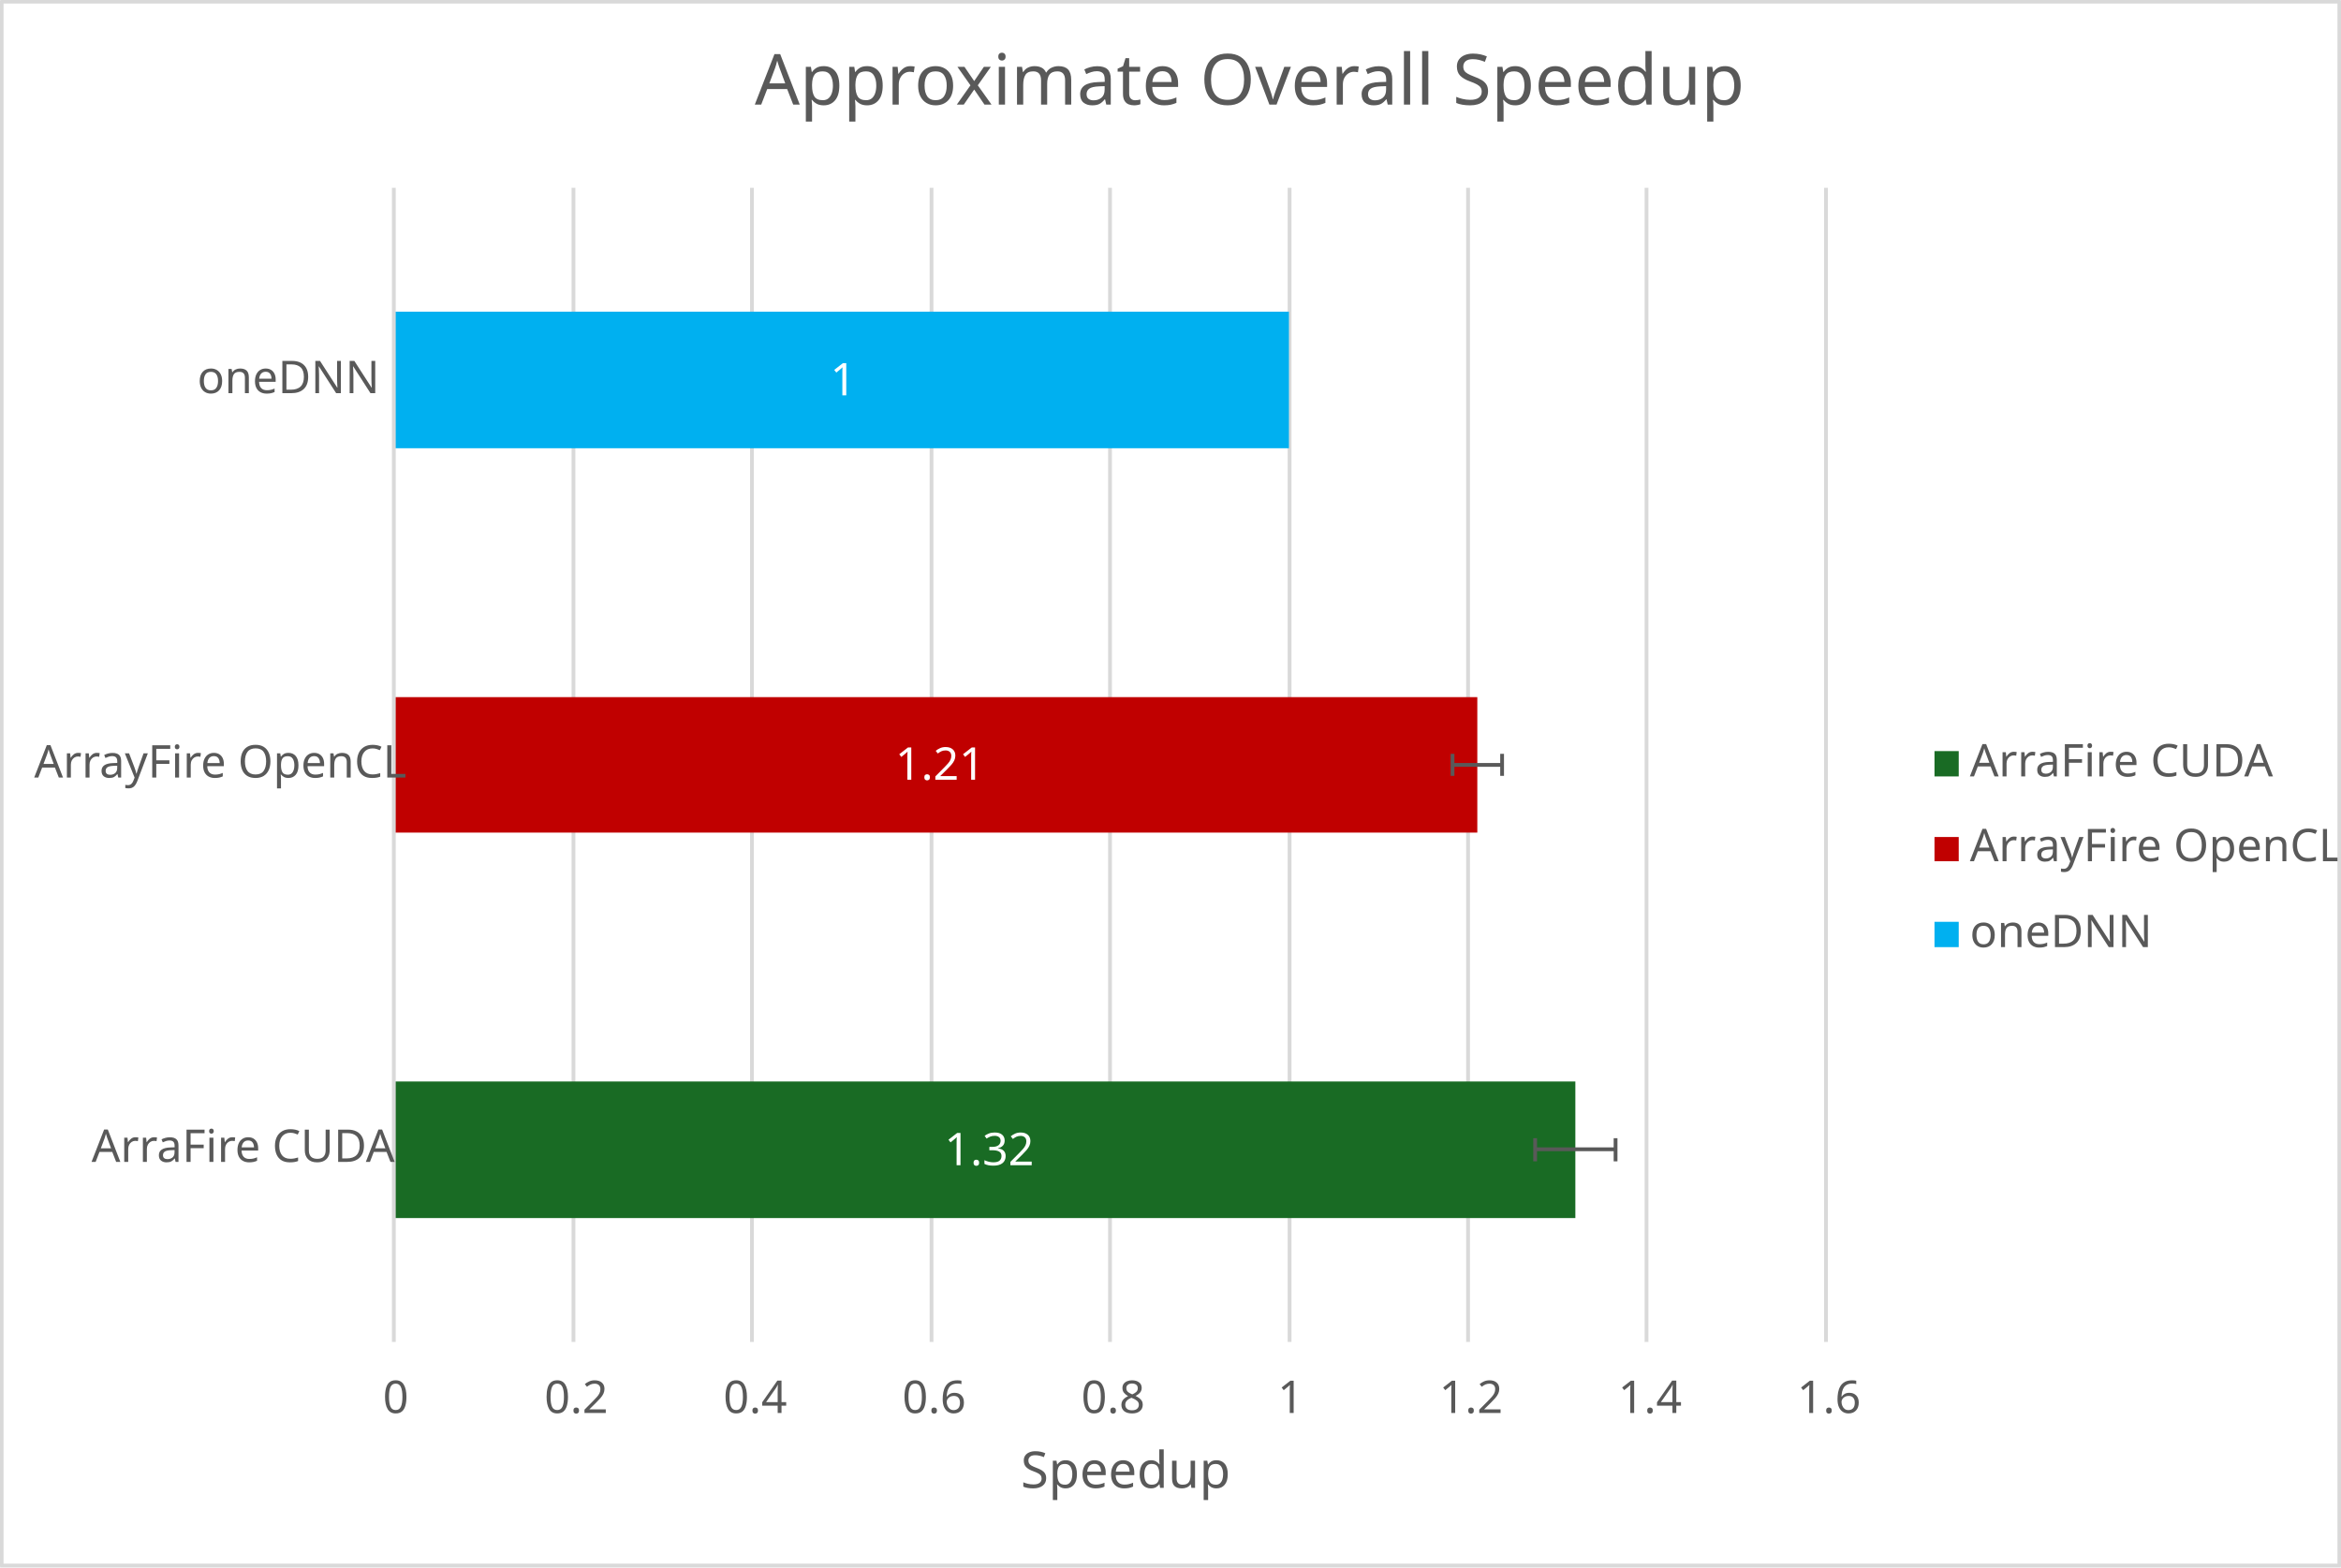
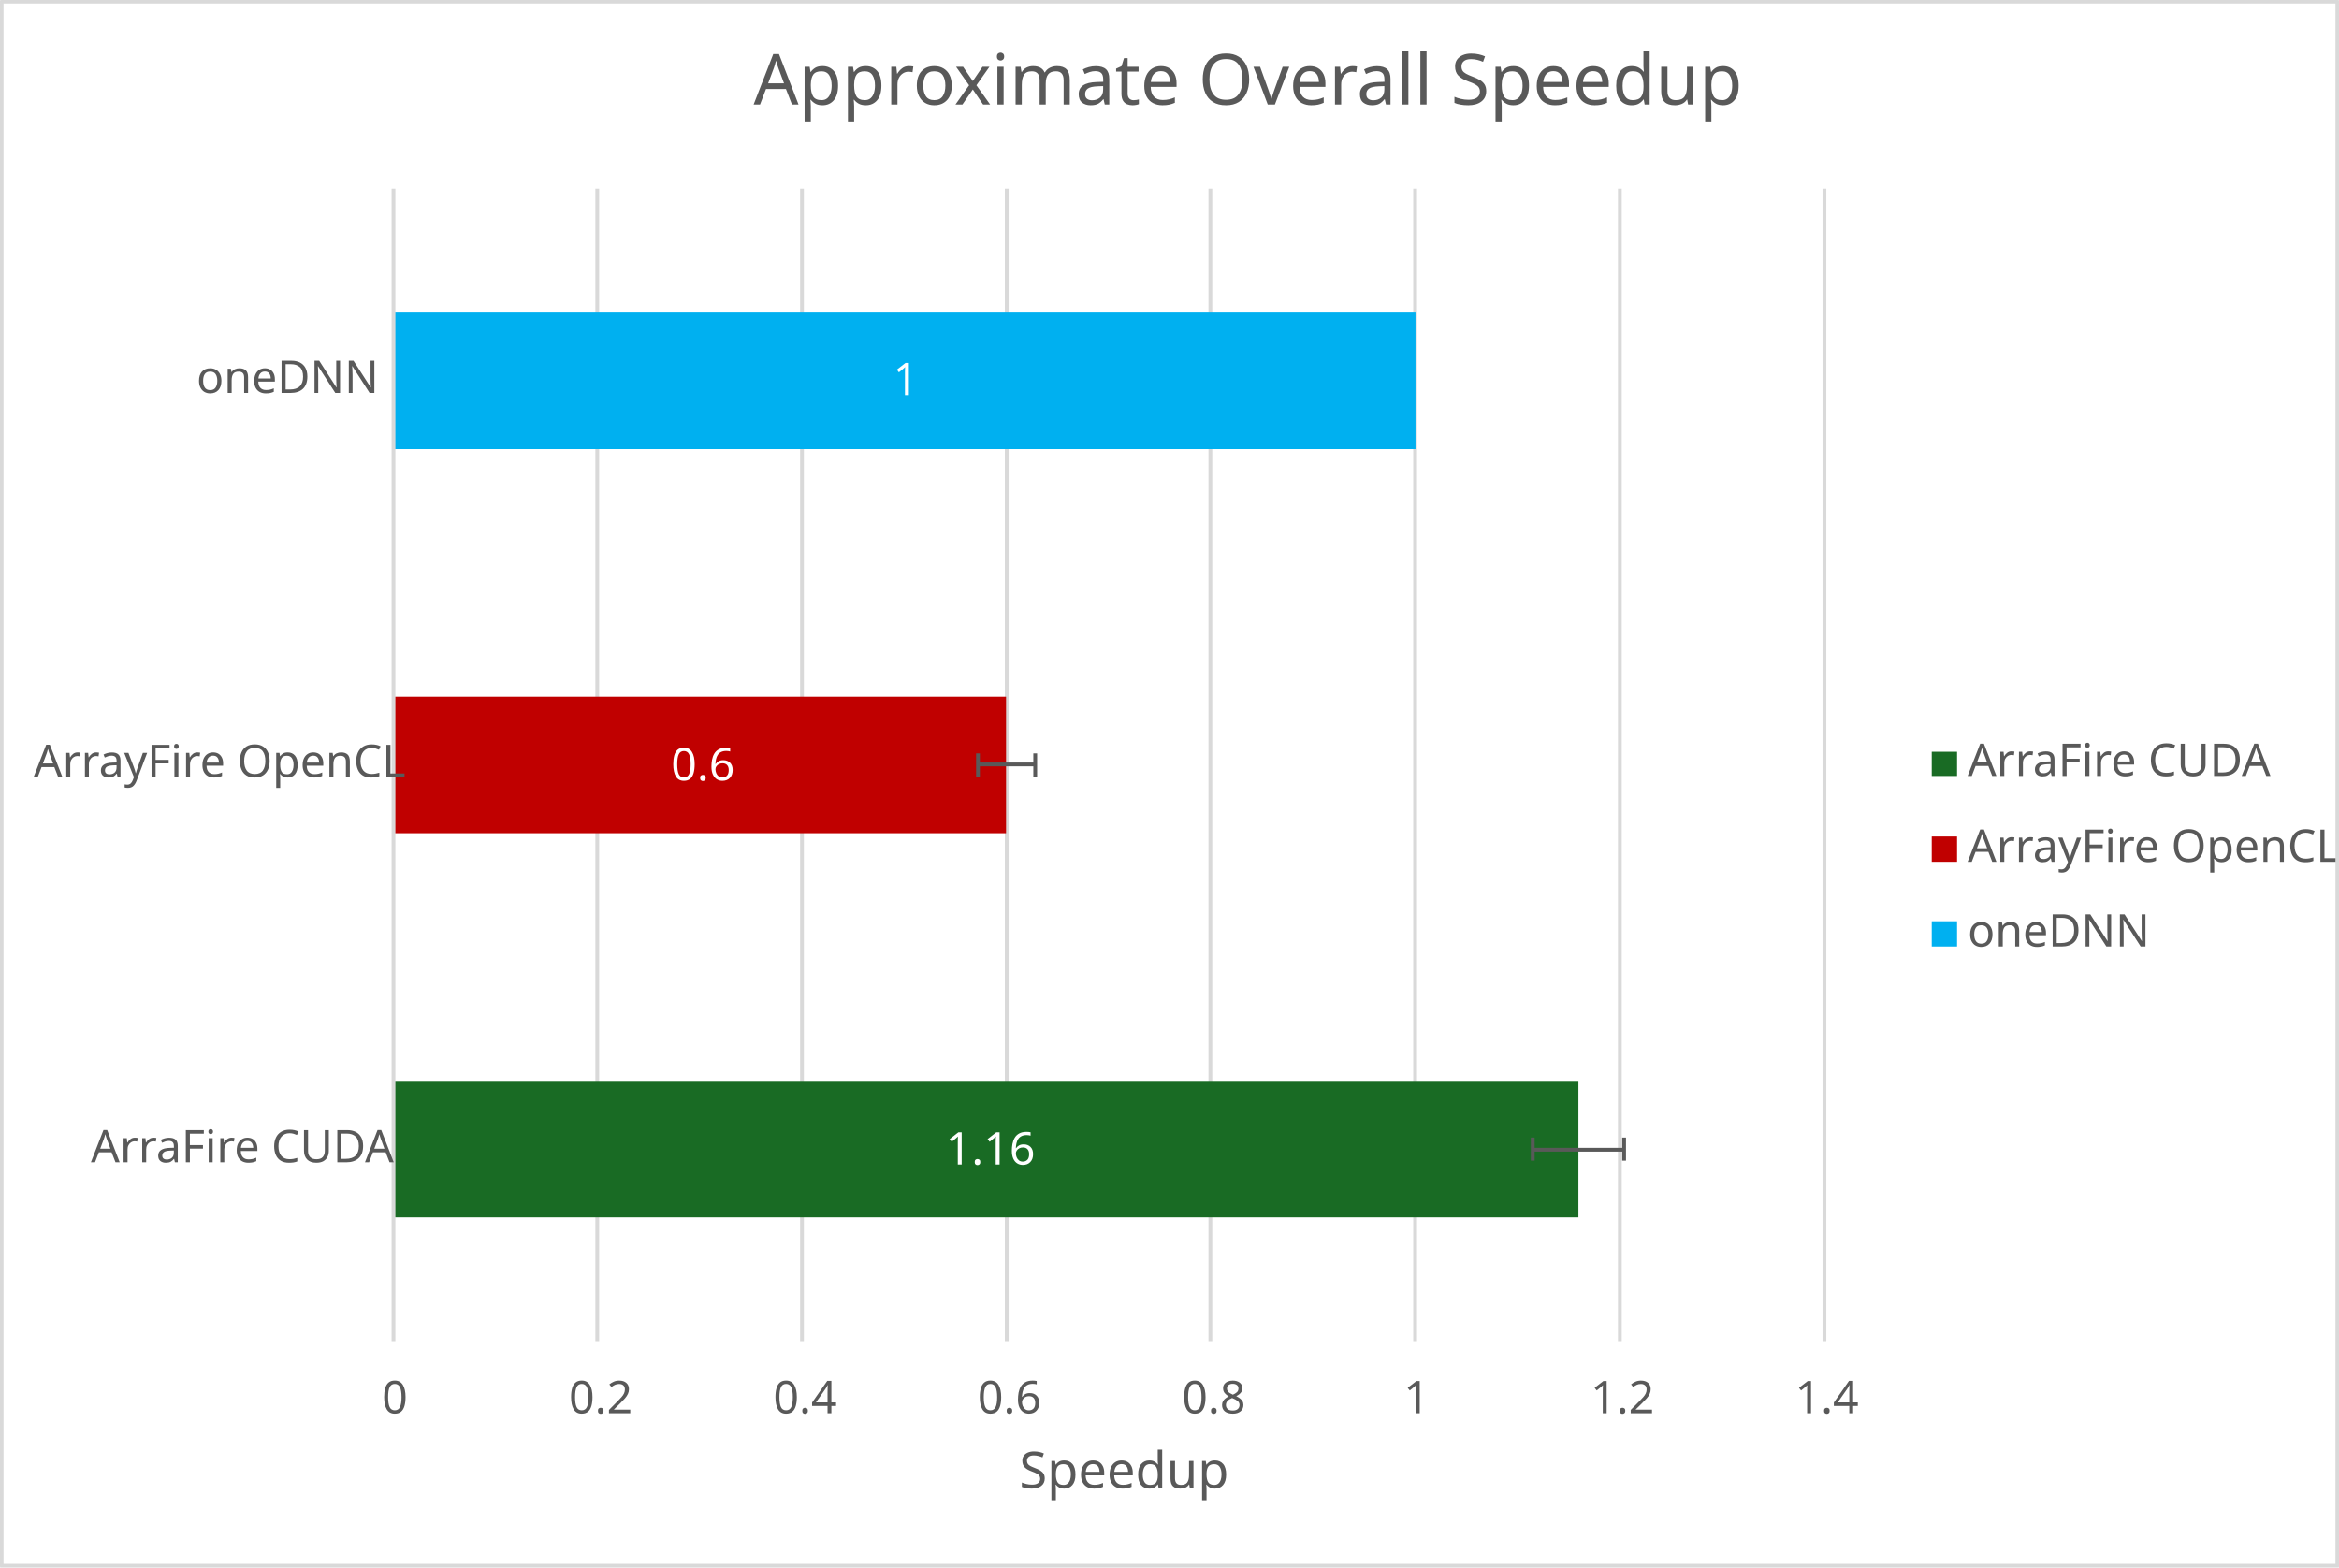
- <svg xmlns="http://www.w3.org/2000/svg" width="2125" height="1423" xml:space="preserve" overflow="hidden">
+ <svg xmlns="http://www.w3.org/2000/svg" width="2125" height="1424" xml:space="preserve" overflow="hidden">
  <defs>
    <clipPath id="clip0">
-       <rect x="1635" y="405" width="2125" height="1423" />
+       <rect x="2928" y="455" width="2125" height="1424" />
+     </clipPath>
+     <clipPath id="clip1">
+       <rect x="3285" y="626" width="1303" height="1051" />
+     </clipPath>
+     <clipPath id="clip2">
+       <rect x="3285" y="626" width="1303" height="1051" />
+     </clipPath>
+     <clipPath id="clip3">
+       <rect x="3285" y="626" width="1303" height="1051" />
    </clipPath>
  </defs>
-   <g clip-path="url(#clip0)" transform="translate(-1635 -405)">
-     <rect x="1636" y="406" width="2122" height="1420" fill="#FFFFFF" />
+   <g clip-path="url(#clip0)" transform="translate(-2928 -455)">
+     <rect x="2929" y="456" width="2122" height="1421" fill="#FFFFFF" />
    <g>
-       <path d="M2155.57 575.5 2155.57 1623.5M2317.58 575.5 2317.58 1623.5M2480.58 575.5 2480.58 1623.5M2642.59 575.5 2642.59 1623.5M2805.59 575.5 2805.59 1623.5M2967.6 575.5 2967.6 1623.5M3129.6 575.5 3129.6 1623.5M3292.5 575.5 3292.5 1623.5" stroke="#D9D9D9" stroke-width="3.438" stroke-linejoin="round" stroke-miterlimit="10" fill="none" />
+       <path d="M3470.61 626.5 3470.61 1673.5M3656.62 626.5 3656.62 1673.5M3842.63 626.5 3842.63 1673.5M4027.63 626.5 4027.63 1673.5M4213.64 626.5 4213.64 1673.5M4399.64 626.5 4399.64 1673.5M4585.5 626.5 4585.5 1673.5" stroke="#D9D9D9" stroke-width="3.438" stroke-linejoin="round" stroke-miterlimit="10" fill="none" />
+     </g>
+     <g clip-path="url(#clip1)">
+       <rect x="3285" y="1437" width="1077" height="124" fill="#196B24" />
+     </g>
+     <g clip-path="url(#clip2)">
+       <rect x="3285" y="1088" width="557" height="124" fill="#C00000" />
+     </g>
+     <g clip-path="url(#clip3)">
+       <rect x="3285" y="739" width="929" height="124" fill="#00B0F0" />
    </g>
    <g>
-       <rect x="1993" y="1387" width="1072" height="124" fill="#196B24" />
+       <path d="M4362.64 1499.55 4320.5 1499.55M4362.64 1499.55 4403.5 1499.55M4320.5 1488.5 4320.5 1509.5M4403.5 1488.5 4403.5 1509.5" stroke="#595959" stroke-width="3.438" stroke-linejoin="round" stroke-miterlimit="10" fill="none" />
    </g>
    <g>
-       <rect x="1993" y="1038" width="983" height="123" fill="#C00000" />
+       <path d="M3842.63 1149.54 3816.5 1149.54M3842.63 1149.54 3868.5 1149.54M3816.5 1139.5 3816.5 1160.5M3868.5 1139.5 3868.5 1160.5" stroke="#595959" stroke-width="3.438" stroke-linejoin="round" stroke-miterlimit="10" fill="none" />
    </g>
    <g>
-       <rect x="1993" y="688" width="812" height="124" fill="#00B0F0" />
+       <path d="M0 0 0 1047" stroke="#D9D9D9" stroke-width="3.438" stroke-linejoin="round" stroke-miterlimit="10" fill="none" fill-rule="evenodd" transform="matrix(1 0 0 -1 3285.5 1673.5)" />
    </g>
    <g>
-       <path d="M3064.6 1448.55 3028.5 1448.55M3064.6 1448.55 3101.5 1448.55M3028.5 1438.5 3028.5 1459.5M3101.5 1438.5 3101.5 1459.5" stroke="#595959" stroke-width="3.438" stroke-linejoin="round" stroke-miterlimit="10" fill="none" />
+       <text fill="#FFFFFF" font-family="Aptos Narrow,Aptos Narrow_MSFontService,sans-serif" font-weight="400" font-stretch="semi-condensed" font-size="41" transform="matrix(1 0 0 1 3787.13 1513)">1.16</text>
    </g>
    <g>
-       <path d="M2975.6 1099.54 2953.5 1099.54M2975.6 1099.54 2998.5 1099.54M2953.5 1089.5 2953.5 1109.5M2998.5 1089.5 2998.5 1109.5" stroke="#595959" stroke-width="3.438" stroke-linejoin="round" stroke-miterlimit="10" fill="none" />
+       <text fill="#FFFFFF" font-family="Aptos Narrow,Aptos Narrow_MSFontService,sans-serif" font-weight="400" font-stretch="semi-condensed" font-size="41" transform="matrix(1 0 0 1 3537.66 1164)">0.6</text>
    </g>
    <g>
-       <path d="M0 0 0 1048" stroke="#D9D9D9" stroke-width="3.438" stroke-linejoin="round" stroke-miterlimit="10" fill="none" fill-rule="evenodd" transform="matrix(1 0 0 -1 1992.5 1623.5)" />
+       <text fill="#FFFFFF" font-family="Aptos Narrow,Aptos Narrow_MSFontService,sans-serif" font-weight="400" font-stretch="semi-condensed" font-size="41" transform="matrix(1 0 0 1 3739.13 814)">1</text>
    </g>
    <g>
-       <text fill="#FFFFFF" font-family="Aptos Narrow,Aptos Narrow_MSFontService,sans-serif" font-weight="400" font-stretch="semi-condensed" font-size="41" transform="matrix(1 0 0 1 2492.31 1463)">1.32</text>
+       <text fill="#595959" font-family="Aptos Narrow,Aptos Narrow_MSFontService,sans-serif" font-weight="400" font-stretch="semi-condensed" font-size="41" transform="matrix(1 0 0 1 3275 1739)">0</text>
    </g>
    <g>
-       <text fill="#FFFFFF" font-family="Aptos Narrow,Aptos Narrow_MSFontService,sans-serif" font-weight="400" font-stretch="semi-condensed" font-size="41" transform="matrix(1 0 0 1 2447.63 1113)">1.21</text>
+       <text fill="#595959" font-family="Aptos Narrow,Aptos Narrow_MSFontService,sans-serif" font-weight="400" font-stretch="semi-condensed" font-size="41" transform="matrix(1 0 0 1 3444.84 1739)">0.2</text>
    </g>
    <g>
-       <text fill="#FFFFFF" font-family="Aptos Narrow,Aptos Narrow_MSFontService,sans-serif" font-weight="400" font-stretch="semi-condensed" font-size="41" transform="matrix(1 0 0 1 2388.61 764)">1</text>
+       <text fill="#595959" font-family="Aptos Narrow,Aptos Narrow_MSFontService,sans-serif" font-weight="400" font-stretch="semi-condensed" font-size="41" transform="matrix(1 0 0 1 3630.49 1739)">0.4</text>
    </g>
    <g>
-       <text fill="#595959" font-family="Aptos Narrow,Aptos Narrow_MSFontService,sans-serif" font-weight="400" font-stretch="semi-condensed" font-size="41" transform="matrix(1 0 0 1 1982.5 1688)">0</text>
+       <text fill="#595959" font-family="Aptos Narrow,Aptos Narrow_MSFontService,sans-serif" font-weight="400" font-stretch="semi-condensed" font-size="41" transform="matrix(1 0 0 1 3816.14 1739)">0.6</text>
    </g>
    <g>
-       <text fill="#595959" font-family="Aptos Narrow,Aptos Narrow_MSFontService,sans-serif" font-weight="400" font-stretch="semi-condensed" font-size="41" transform="matrix(1 0 0 1 2129.13 1688)">0.2</text>
+       <text fill="#595959" font-family="Aptos Narrow,Aptos Narrow_MSFontService,sans-serif" font-weight="400" font-stretch="semi-condensed" font-size="41" transform="matrix(1 0 0 1 4001.8 1739)">0.8</text>
    </g>
    <g>
-       <text fill="#595959" font-family="Aptos Narrow,Aptos Narrow_MSFontService,sans-serif" font-weight="400" font-stretch="semi-condensed" font-size="41" transform="matrix(1 0 0 1 2291.58 1688)">0.4</text>
+       <text fill="#595959" font-family="Aptos Narrow,Aptos Narrow_MSFontService,sans-serif" font-weight="400" font-stretch="semi-condensed" font-size="41" transform="matrix(1 0 0 1 4203.26 1739)">1</text>
    </g>
    <g>
-       <text fill="#595959" font-family="Aptos Narrow,Aptos Narrow_MSFontService,sans-serif" font-weight="400" font-stretch="semi-condensed" font-size="41" transform="matrix(1 0 0 1 2454.02 1688)">0.6</text>
+       <text fill="#595959" font-family="Aptos Narrow,Aptos Narrow_MSFontService,sans-serif" font-weight="400" font-stretch="semi-condensed" font-size="41" transform="matrix(1 0 0 1 4373.1 1739)">1.2</text>
    </g>
    <g>
-       <text fill="#595959" font-family="Aptos Narrow,Aptos Narrow_MSFontService,sans-serif" font-weight="400" font-stretch="semi-condensed" font-size="41" transform="matrix(1 0 0 1 2616.47 1688)">0.8</text>
+       <text fill="#595959" font-family="Aptos Narrow,Aptos Narrow_MSFontService,sans-serif" font-weight="400" font-stretch="semi-condensed" font-size="41" transform="matrix(1 0 0 1 4558.76 1739)">1.4</text>
    </g>
    <g>
-       <text fill="#595959" font-family="Aptos Narrow,Aptos Narrow_MSFontService,sans-serif" font-weight="400" font-stretch="semi-condensed" font-size="41" transform="matrix(1 0 0 1 2794.73 1688)">1</text>
+       <text fill="#595959" font-family="Aptos Narrow,Aptos Narrow_MSFontService,sans-serif" font-weight="400" font-stretch="semi-condensed" font-size="41" transform="matrix(1 0 0 1 3010.59 1511)">ArraFire CUDA</text>
    </g>
    <g>
-       <text fill="#595959" font-family="Aptos Narrow,Aptos Narrow_MSFontService,sans-serif" font-weight="400" font-stretch="semi-condensed" font-size="41" transform="matrix(1 0 0 1 2941.36 1688)">1.2</text>
+       <text fill="#595959" font-family="Aptos Narrow,Aptos Narrow_MSFontService,sans-serif" font-weight="400" font-stretch="semi-condensed" font-size="41" transform="matrix(1 0 0 1 2958.54 1161)">ArrayFire OpenCL</text>
    </g>
    <g>
-       <text fill="#595959" font-family="Aptos Narrow,Aptos Narrow_MSFontService,sans-serif" font-weight="400" font-stretch="semi-condensed" font-size="41" transform="matrix(1 0 0 1 3103.81 1688)">1.4</text>
+       <text fill="#595959" font-family="Aptos Narrow,Aptos Narrow_MSFontService,sans-serif" font-weight="400" font-stretch="semi-condensed" font-size="41" transform="matrix(1 0 0 1 3106.56 812)">oneDNN</text>
    </g>
    <g>
-       <text fill="#595959" font-family="Aptos Narrow,Aptos Narrow_MSFontService,sans-serif" font-weight="400" font-stretch="semi-condensed" font-size="41" transform="matrix(1 0 0 1 3266.26 1688)">1.6</text>
+       <text fill="#595959" font-family="Aptos Narrow,Aptos Narrow_MSFontService,sans-serif" font-weight="400" font-stretch="semi-condensed" font-size="46" transform="matrix(1 0 0 1 3854.05 1807)">Speedup</text>
    </g>
    <g>
-       <text fill="#595959" font-family="Aptos Narrow,Aptos Narrow_MSFontService,sans-serif" font-weight="400" font-stretch="semi-condensed" font-size="41" transform="matrix(1 0 0 1 1718.09 1460)">ArraFire CUDA</text>
+       <text fill="#595959" font-family="Aptos Narrow,Aptos Narrow_MSFontService,sans-serif" font-weight="400" font-stretch="semi-condensed" font-size="64" transform="matrix(1 0 0 1 3612.65 550)">Approximate Overall Speedup</text>
    </g>
    <g>
-       <text fill="#595959" font-family="Aptos Narrow,Aptos Narrow_MSFontService,sans-serif" font-weight="400" font-stretch="semi-condensed" font-size="41" transform="matrix(1 0 0 1 1666.04 1111)">ArrayFire OpenCL</text>
+       <rect x="4683" y="1138" width="23" height="22" fill="#196B24" />
    </g>
    <g>
-       <text fill="#595959" font-family="Aptos Narrow,Aptos Narrow_MSFontService,sans-serif" font-weight="400" font-stretch="semi-condensed" font-size="41" transform="matrix(1 0 0 1 1814.06 762)">oneDNN</text>
+       <text fill="#595959" font-family="Aptos Narrow,Aptos Narrow_MSFontService,sans-serif" font-weight="400" font-stretch="semi-condensed" font-size="41" transform="matrix(1 0 0 1 4715.61 1160)">ArraFire CUDA</text>
    </g>
    <g>
-       <text fill="#595959" font-family="Aptos Narrow,Aptos Narrow_MSFontService,sans-serif" font-weight="400" font-stretch="semi-condensed" font-size="46" transform="matrix(1 0 0 1 2561.55 1756)">Speedup</text>
+       <rect x="4683" y="1215" width="23" height="23" fill="#C00000" />
    </g>
    <g>
-       <text fill="#595959" font-family="Aptos Narrow,Aptos Narrow_MSFontService,sans-serif" font-weight="400" font-stretch="semi-condensed" font-size="64" transform="matrix(1 0 0 1 2320.15 500)">Approximate Overall Speedup</text>
+       <text fill="#595959" font-family="Aptos Narrow,Aptos Narrow_MSFontService,sans-serif" font-weight="400" font-stretch="semi-condensed" font-size="41" transform="matrix(1 0 0 1 4715.61 1238)">ArrayFire OpenCL</text>
    </g>
    <g>
-       <rect x="3391" y="1087" width="22" height="23" fill="#196B24" />
+       <rect x="4683" y="1292" width="23" height="23" fill="#00B0F0" />
    </g>
    <g>
-       <text fill="#595959" font-family="Aptos Narrow,Aptos Narrow_MSFontService,sans-serif" font-weight="400" font-stretch="semi-condensed" font-size="41" transform="matrix(1 0 0 1 3423.11 1110)">ArraFire CUDA</text>
+       <text fill="#595959" font-family="Aptos Narrow,Aptos Narrow_MSFontService,sans-serif" font-weight="400" font-stretch="semi-condensed" font-size="41" transform="matrix(1 0 0 1 4715.61 1315)">oneDNN</text>
    </g>
-     <g>
-       <rect x="3391" y="1165" width="22" height="22" fill="#C00000" />
-     </g>
-     <g>
-       <text fill="#595959" font-family="Aptos Narrow,Aptos Narrow_MSFontService,sans-serif" font-weight="400" font-stretch="semi-condensed" font-size="41" transform="matrix(1 0 0 1 3423.11 1187)">ArrayFire OpenCL</text>
-     </g>
-     <g>
-       <rect x="3391" y="1242" width="22" height="23" fill="#00B0F0" />
-     </g>
-     <g>
-       <text fill="#595959" font-family="Aptos Narrow,Aptos Narrow_MSFontService,sans-serif" font-weight="400" font-stretch="semi-condensed" font-size="41" transform="matrix(1 0 0 1 3423.11 1265)">oneDNN</text>
-     </g>
-     <rect x="1636.5" y="406.5" width="2122" height="1420" stroke="#D9D9D9" stroke-width="3.438" stroke-linejoin="round" stroke-miterlimit="10" fill="none" />
+     <rect x="2929.5" y="456.5" width="2122" height="1421" stroke="#D9D9D9" stroke-width="3.438" stroke-linejoin="round" stroke-miterlimit="10" fill="none" />
  </g>
</svg>
